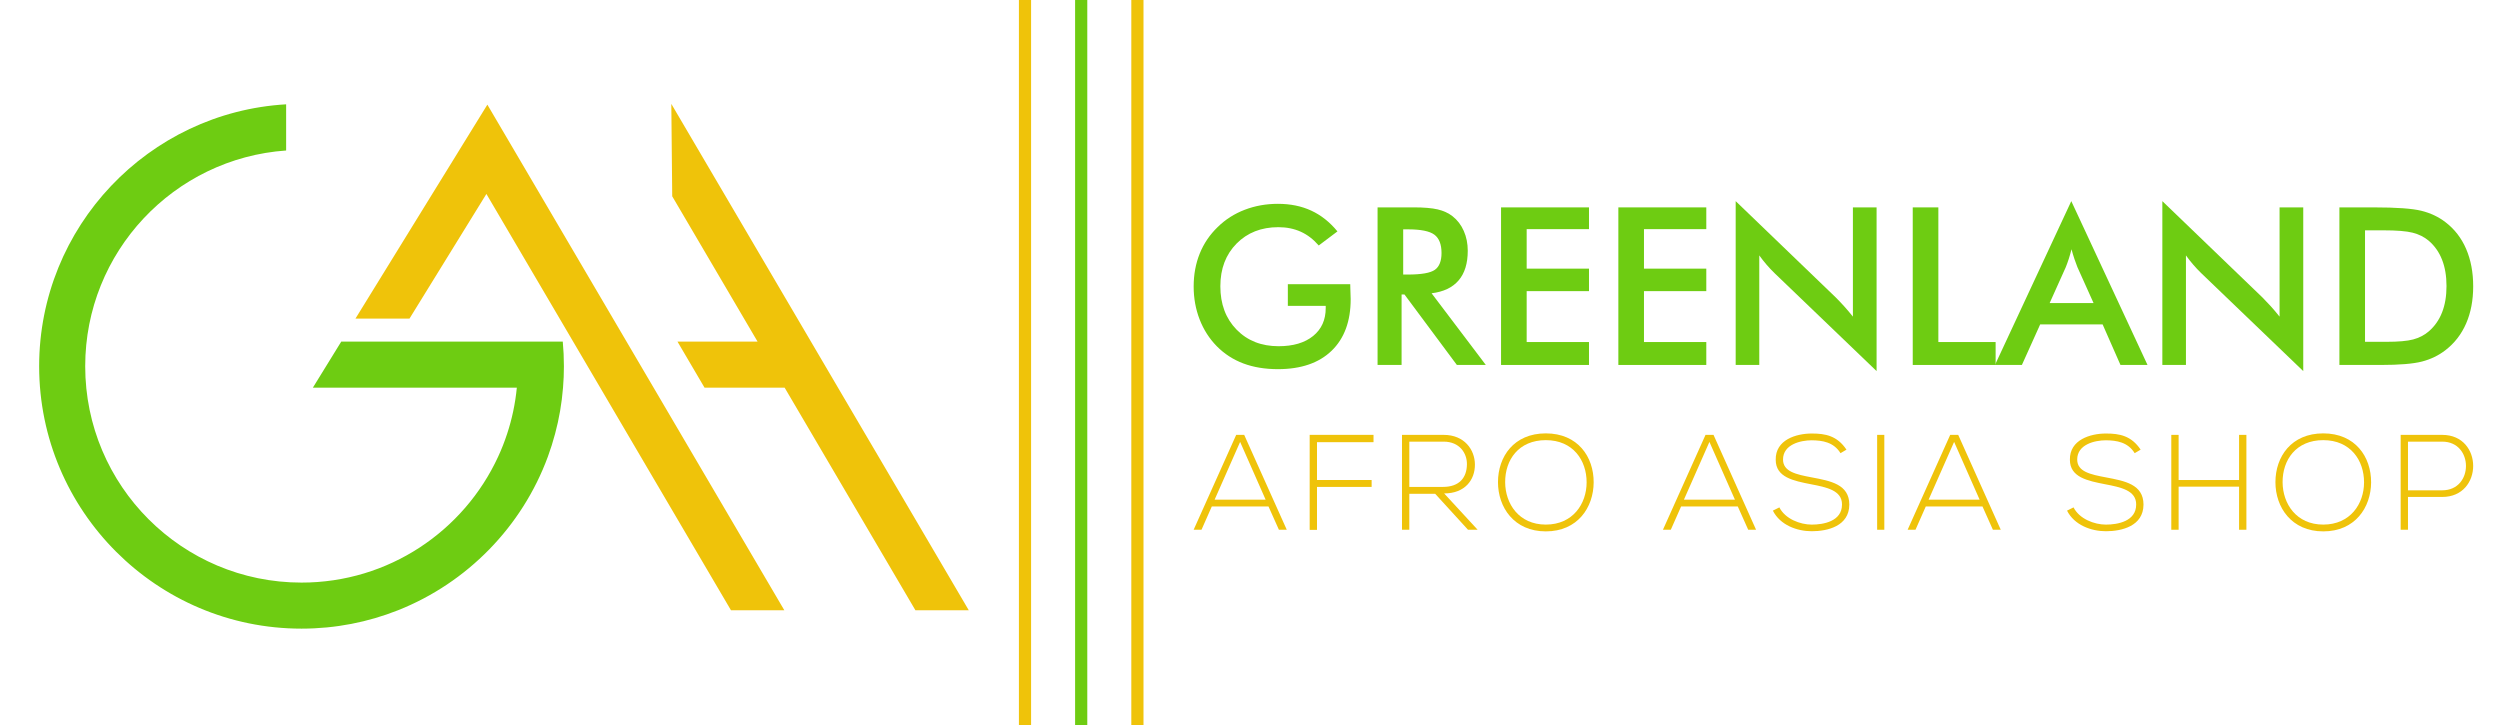
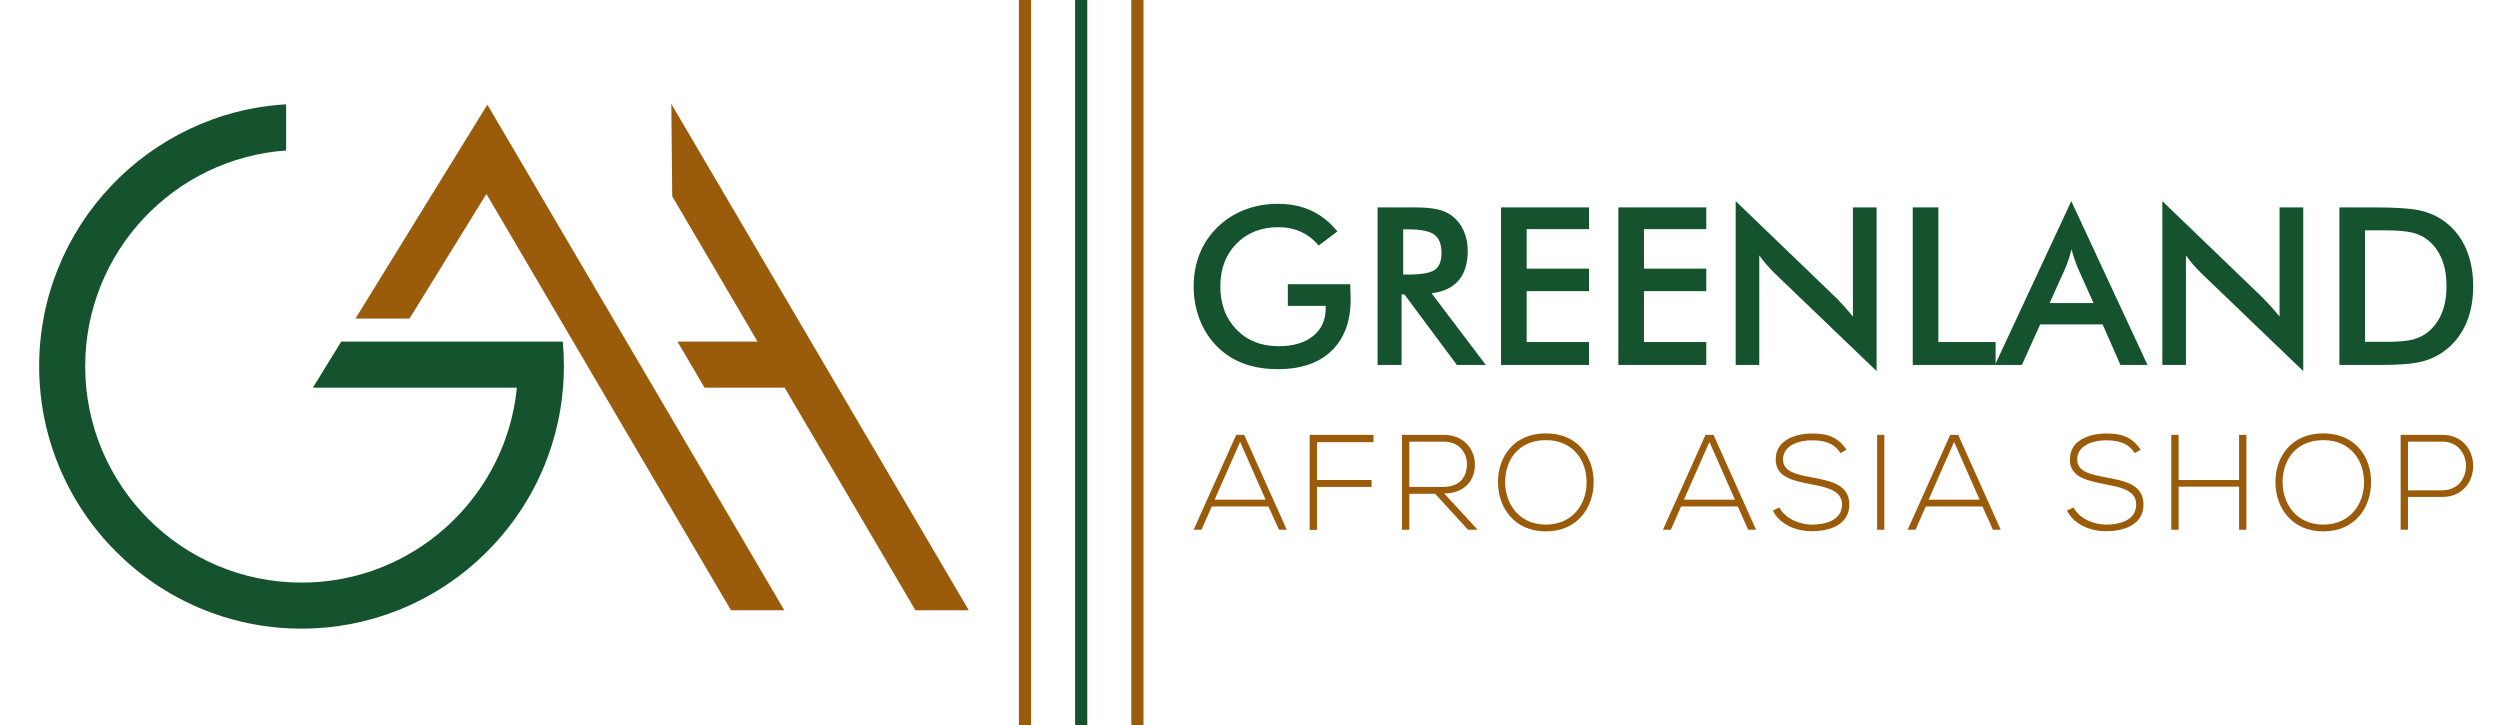
<svg xmlns="http://www.w3.org/2000/svg" version="1.1" id="Layer_1" x="0px" y="0px" viewBox="190 322 1215 352" xml:space="preserve">
-   <style type="text/css">
- 	.st0{fill:#EFC30A;}
- 	.st1{fill:#6ECC12;}
- </style>
  <g>
    <g>
-       <polygon class="st0" points="660.82,618.58 634.89,618.58 591.06,543.98 584.49,532.79 571.34,510.41 532.41,510.41     519.26,488.03 558.18,488.03 551.61,476.84 516.7,417.4 516.26,372.48 577.56,476.84 584.13,488.03 597.27,510.41 610.42,532.79     617.01,543.98   " />
-       <polygon class="st0" points="571.18,618.58 545.25,618.58 501.42,543.98 494.85,532.79 481.71,510.41 468.56,488.03     461.99,476.84 461.93,476.76 461.93,476.74 426.39,416.26 416.7,431.96 389.01,476.84 362.75,476.84 400.1,416.24 411.87,397.17     413.56,394.41 426.86,372.86 439.69,394.69 487.94,476.84 494.51,488.03 507.66,510.41 520.8,532.79 527.37,543.98   " />
-       <path class="st1" d="M464.06,499.99c0,3.51-0.14,6.99-0.43,10.42c-0.61,7.68-1.91,15.16-3.85,22.38    c-1.01,3.81-2.19,7.54-3.53,11.19c-12.53,34-39.17,61.26-72.8,74.6c-14.52,5.76-30.35,8.94-46.91,8.94    c-70.31,0-127.51-57.21-127.51-127.53c0-67.81,53.19-123.4,120.03-127.29v22.44c-54.57,3.83-97.65,49.3-97.65,104.85    c0,58.08,47.07,105.15,105.13,105.15c42.37,0,78.88-25.06,95.54-61.16c1.68-3.61,3.14-7.36,4.4-11.19    c2.35-7.14,3.95-14.64,4.7-22.38h-99.13l13.79-22.38h107.67C463.87,491.98,464.06,495.96,464.06,499.99z" />
+       <polygon fill="#9A5B0B" points="660.82,618.58 634.89,618.58 591.06,543.98 584.49,532.79 571.34,510.41 532.41,510.41     519.26,488.03 558.18,488.03 551.61,476.84 516.7,417.4 516.26,372.48 577.56,476.84 584.13,488.03 597.27,510.41 610.42,532.79     617.01,543.98   " />
+       <polygon fill="#9A5B0B" points="571.18,618.58 545.25,618.58 501.42,543.98 494.85,532.79 481.71,510.41 468.56,488.03     461.99,476.84 461.93,476.76 461.93,476.74 426.39,416.26 416.7,431.96 389.01,476.84 362.75,476.84 400.1,416.24 411.87,397.17     413.56,394.41 426.86,372.86 439.69,394.69 487.94,476.84 494.51,488.03 507.66,510.41 520.8,532.79 527.37,543.98   " />
+       <path fill="#14532D" d="M464.06,499.99c0,3.51-0.14,6.99-0.43,10.42c-0.61,7.68-1.91,15.16-3.85,22.38    c-1.01,3.81-2.19,7.54-3.53,11.19c-12.53,34-39.17,61.26-72.8,74.6c-14.52,5.76-30.35,8.94-46.91,8.94    c-70.31,0-127.51-57.21-127.51-127.53c0-67.81,53.19-123.4,120.03-127.29v22.44c-54.57,3.83-97.65,49.3-97.65,104.85    c0,58.08,47.07,105.15,105.13,105.15c42.37,0,78.88-25.06,95.54-61.16c1.68-3.61,3.14-7.36,4.4-11.19    c2.35-7.14,3.95-14.64,4.7-22.38h-99.13l13.79-22.38h107.67C463.87,491.98,464.06,495.96,464.06,499.99z" />
    </g>
    <g>
      <g>
-         <path class="st1" d="M815.88,460.13h30.34c0,0.52,0.02,1.25,0.05,2.2c0.1,2.48,0.16,4.15,0.16,5.02     c0,10.78-3.09,19.15-9.26,25.11c-6.17,5.96-14.87,8.95-26.1,8.95c-6.28,0-11.88-0.93-16.79-2.77c-4.92-1.85-9.23-4.64-12.92-8.37     c-3.63-3.7-6.41-8.04-8.34-13.02c-1.93-4.99-2.9-10.32-2.9-16.01c0-5.79,0.98-11.12,2.95-16.01c1.97-4.88,4.89-9.19,8.76-12.92     c3.73-3.66,8.11-6.45,13.13-8.37c5.02-1.92,10.39-2.88,16.11-2.88c6.03,0,11.43,1.1,16.19,3.3c4.76,2.2,9.01,5.56,12.74,10.1     l-9.1,6.85c-2.58-3-5.49-5.23-8.74-6.7c-3.24-1.46-6.87-2.2-10.88-2.2c-8.3,0-15.07,2.66-20.32,7.98     c-5.25,5.32-7.87,12.23-7.87,20.74c0,8.65,2.62,15.67,7.87,21.05c5.25,5.39,12.06,8.08,20.43,8.08c7.12,0,12.71-1.66,16.79-4.97     c4.08-3.31,6.12-7.83,6.12-13.55v-1.1h-18.41V460.13z" />
-         <path class="st1" d="M871.17,465.1v34.26h-11.67v-76.58h17.37c5.09,0,9.04,0.33,11.85,0.99c2.81,0.66,5.21,1.76,7.19,3.3     c2.37,1.85,4.2,4.24,5.49,7.17c1.29,2.93,1.93,6.14,1.93,9.63c0,6.14-1.48,10.94-4.45,14.41c-2.96,3.47-7.34,5.55-13.13,6.25     l26.36,34.84h-14.07l-25.47-34.26H871.17z M871.96,455.43h2.25c6.59,0,10.97-0.77,13.13-2.3c2.16-1.53,3.24-4.26,3.24-8.16     c0-4.22-1.16-7.19-3.48-8.92c-2.32-1.73-6.62-2.59-12.9-2.59h-2.25V455.43z" />
-         <path class="st1" d="M919.51,499.37v-76.58h42.74v10.57h-30.29v19.2h30.29v10.93h-30.29v24.74h30.29v11.14H919.51z" />
-         <path class="st1" d="M976.52,499.37v-76.58h42.74v10.57h-30.29v19.2h30.29v10.93h-30.29v24.74h30.29v11.14H976.52z" />
-         <path class="st1" d="M1033.54,499.37v-79.62l48.65,46.82c1.32,1.32,2.67,2.74,4.03,4.24c1.36,1.5,2.79,3.19,4.29,5.07v-53.09     h11.51v79.56l-49.64-47.65c-1.33-1.29-2.61-2.65-3.84-4.08c-1.24-1.43-2.41-2.93-3.53-4.5v53.25H1033.54z" />
-         <path class="st1" d="M1119.59,499.37v-76.58h12.45v65.44h27.83v11.14H1119.59z" />
-         <path class="st1" d="M1220.55,499.37l-8.68-19.72h-30.34l-8.89,19.72h-13.08l37.09-79.62l37.04,79.62H1220.55z M1186.13,469.29     h21.34l-7.85-17.47c-0.45-1.12-0.93-2.4-1.41-3.84c-0.49-1.45-0.98-3.06-1.46-4.84c-0.42,1.67-0.86,3.23-1.33,4.68     c-0.47,1.45-0.95,2.78-1.44,4L1186.13,469.29z" />
-         <path class="st1" d="M1240.9,499.37v-79.62l48.65,46.82c1.32,1.32,2.67,2.74,4.03,4.24c1.36,1.5,2.79,3.19,4.29,5.07v-53.09     h11.51v79.56l-49.64-47.65c-1.33-1.29-2.61-2.65-3.84-4.08c-1.24-1.43-2.41-2.93-3.53-4.5v53.25H1240.9z" />
-         <path class="st1" d="M1326.95,499.37v-76.58h16.79c10.91,0,18.6,0.55,23.04,1.65c4.45,1.1,8.34,2.94,11.69,5.52     c4.43,3.38,7.79,7.72,10.07,13.02c2.28,5.3,3.43,11.35,3.43,18.15c0,6.8-1.14,12.82-3.43,18.07c-2.28,5.25-5.64,9.58-10.07,13     c-3.35,2.58-7.16,4.42-11.43,5.52c-4.27,1.1-10.93,1.65-19.96,1.65h-3.35H1326.95z M1339.4,488.12h10.46     c5.75,0,10.07-0.38,12.95-1.15c2.88-0.77,5.38-2.06,7.51-3.87c2.89-2.48,5.06-5.55,6.51-9.23c1.45-3.68,2.17-7.96,2.17-12.84     c0-4.88-0.72-9.16-2.17-12.84s-3.62-6.76-6.51-9.23c-2.16-1.81-4.75-3.1-7.77-3.87c-3.02-0.77-7.73-1.15-14.15-1.15h-4.5h-4.5     V488.12z" />
+         <path fill="#14532D" d="M815.88,460.13h30.34c0,0.52,0.02,1.25,0.05,2.2c0.1,2.48,0.16,4.15,0.16,5.02     c0,10.78-3.09,19.15-9.26,25.11c-6.17,5.96-14.87,8.95-26.1,8.95c-6.28,0-11.88-0.93-16.79-2.77c-4.92-1.85-9.23-4.64-12.92-8.37     c-3.63-3.7-6.41-8.04-8.34-13.02c-1.93-4.99-2.9-10.32-2.9-16.01c0-5.79,0.98-11.12,2.95-16.01c1.97-4.88,4.89-9.19,8.76-12.92     c3.73-3.66,8.11-6.45,13.13-8.37c5.02-1.92,10.39-2.88,16.11-2.88c6.03,0,11.43,1.1,16.19,3.3c4.76,2.2,9.01,5.56,12.74,10.1     l-9.1,6.85c-2.58-3-5.49-5.23-8.74-6.7c-3.24-1.46-6.87-2.2-10.88-2.2c-8.3,0-15.07,2.66-20.32,7.98     c-5.25,5.32-7.87,12.23-7.87,20.74c0,8.65,2.62,15.67,7.87,21.05c5.25,5.39,12.06,8.08,20.43,8.08c7.12,0,12.71-1.66,16.79-4.97     c4.08-3.31,6.12-7.83,6.12-13.55v-1.1h-18.41V460.13z" />
+         <path fill="#14532D" d="M871.17,465.1v34.26h-11.67v-76.58h17.37c5.09,0,9.04,0.33,11.85,0.99c2.81,0.66,5.21,1.76,7.19,3.3     c2.37,1.85,4.2,4.24,5.49,7.17c1.29,2.93,1.93,6.14,1.93,9.63c0,6.14-1.48,10.94-4.45,14.41c-2.96,3.47-7.34,5.55-13.13,6.25     l26.36,34.84h-14.07l-25.47-34.26H871.17z M871.96,455.43h2.25c6.59,0,10.97-0.77,13.13-2.3c2.16-1.53,3.24-4.26,3.24-8.16     c0-4.22-1.16-7.19-3.48-8.92c-2.32-1.73-6.62-2.59-12.9-2.59h-2.25V455.43z" />
+         <path fill="#14532D" d="M919.51,499.37v-76.58h42.74v10.57h-30.29v19.2h30.29v10.93h-30.29v24.74h30.29v11.14H919.51z" />
+         <path fill="#14532D" d="M976.52,499.37v-76.58h42.74v10.57h-30.29v19.2h30.29v10.93h-30.29v24.74h30.29v11.14H976.52z" />
+         <path fill="#14532D" d="M1033.54,499.37v-79.62l48.65,46.82c1.32,1.32,2.67,2.74,4.03,4.24c1.36,1.5,2.79,3.19,4.29,5.07v-53.09     h11.51v79.56l-49.64-47.65c-1.33-1.29-2.61-2.65-3.84-4.08c-1.24-1.43-2.41-2.93-3.53-4.5v53.25H1033.54z" />
+         <path fill="#14532D" d="M1119.59,499.37v-76.58h12.45v65.44h27.83v11.14H1119.59z" />
+         <path fill="#14532D" d="M1220.55,499.37l-8.68-19.72h-30.34l-8.89,19.72h-13.08l37.09-79.62l37.04,79.62H1220.55z M1186.13,469.29     h21.34l-7.85-17.47c-0.45-1.12-0.93-2.4-1.41-3.84c-0.49-1.45-0.98-3.06-1.46-4.84c-0.42,1.67-0.86,3.23-1.33,4.68     c-0.47,1.45-0.95,2.78-1.44,4L1186.13,469.29z" />
+         <path fill="#14532D" d="M1240.9,499.37v-79.62l48.65,46.82c1.32,1.32,2.67,2.74,4.03,4.24c1.36,1.5,2.79,3.19,4.29,5.07v-53.09     h11.51v79.56l-49.64-47.65c-1.33-1.29-2.61-2.65-3.84-4.08c-1.24-1.43-2.41-2.93-3.53-4.5v53.25H1240.9z" />
+         <path fill="#14532D" d="M1326.95,499.37v-76.58h16.79c10.91,0,18.6,0.55,23.04,1.65c4.45,1.1,8.34,2.94,11.69,5.52     c4.43,3.38,7.79,7.72,10.07,13.02c2.28,5.3,3.43,11.35,3.43,18.15c0,6.8-1.14,12.82-3.43,18.07c-2.28,5.25-5.64,9.58-10.07,13     c-3.35,2.58-7.16,4.42-11.43,5.52c-4.27,1.1-10.93,1.65-19.96,1.65h-3.35H1326.95z M1339.4,488.12h10.46     c5.75,0,10.07-0.38,12.95-1.15c2.88-0.77,5.38-2.06,7.51-3.87c2.89-2.48,5.06-5.55,6.51-9.23c1.45-3.68,2.17-7.96,2.17-12.84     c0-4.88-0.72-9.16-2.17-12.84s-3.62-6.76-6.51-9.23c-2.16-1.81-4.75-3.1-7.77-3.87c-3.02-0.77-7.73-1.15-14.15-1.15h-4.5h-4.5     V488.12z" />
      </g>
      <g>
-         <path class="st0" d="M811.55,579.46l-5.07-11.33h-27.54l-5.01,11.33h-3.82l20.68-46.11h3.89l20.69,46.11H811.55z M805.09,564.83     l-12.39-28.07l-12.39,28.07H805.09z" />
-         <path class="st0" d="M830.06,555.28h26.55v3.36h-26.55v20.88h-3.56v-46.18h31.03v3.56h-27.47V555.28z" />
-         <path class="st0" d="M908.13,579.46h-4.68L887.51,562h-12.58v17.46h-3.56v-46.11c6.78,0,13.5,0,20.29,0     c10.01,0,15.09,7.18,15.15,14.36c0.07,7.51-4.87,14.1-14.95,14.1L908.13,579.46z M874.93,558.64h16.34     c8.04,0,11.59-4.55,11.66-11c0.07-5.4-3.62-11-11.27-11h-16.73V558.64z" />
-         <path class="st0" d="M964.52,556.47c-0.07,12.12-7.77,23.78-23.25,23.78s-23.25-11.73-23.25-23.91     c0-12.39,7.71-23.72,23.25-23.72C956.82,532.62,964.59,544.02,964.52,556.47z M921.51,556.4c0.06,10.41,6.65,20.55,19.76,20.55     c13.18,0,19.83-10.14,19.83-20.55c0-10.67-6.59-20.49-19.83-20.49C928.03,535.91,921.44,545.53,921.51,556.4z" />
-         <path class="st0" d="M1039.63,579.46l-5.07-11.33h-27.54l-5.01,11.33h-3.82l20.69-46.11h3.89l20.68,46.11H1039.63z      M1033.17,564.83l-12.39-28.07l-12.39,28.07H1033.17z" />
-         <path class="st0" d="M1084.49,542.24c-3.36-5.4-8.76-6.19-13.97-6.26c-5.4,0-13.97,1.98-13.97,9.35c0,5.86,6.32,7.25,14.1,8.7     c8.89,1.71,18.12,3.29,18.12,13.24c-0.07,10.41-10.54,12.91-18.25,12.91c-7.18,0-15.35-2.97-18.91-10.01l3.16-1.58     c2.83,5.6,10.08,8.37,15.75,8.37c5.66,0,14.69-1.58,14.69-9.75c0.07-6.92-7.58-8.43-15.15-9.88     c-8.43-1.65-17.06-3.36-17.06-11.86c-0.2-9.75,9.95-12.78,17.52-12.78c6.59,0,12.32,1.05,16.86,7.84L1084.49,542.24z" />
-         <path class="st0" d="M1102.29,579.46v-46.11h3.49v46.11H1102.29z" />
-         <path class="st0" d="M1158.55,579.46l-5.07-11.33h-27.54l-5.01,11.33h-3.82l20.69-46.11h3.89l20.68,46.11H1158.55z      M1152.09,564.83l-12.39-28.07l-12.39,28.07H1152.09z" />
-         <path class="st0" d="M1227.46,542.24c-3.36-5.4-8.76-6.19-13.97-6.26c-5.4,0-13.97,1.98-13.97,9.35c0,5.86,6.32,7.25,14.1,8.7     c8.89,1.71,18.12,3.29,18.12,13.24c-0.07,10.41-10.54,12.91-18.25,12.91c-7.18,0-15.35-2.97-18.91-10.01l3.16-1.58     c2.83,5.6,10.08,8.37,15.75,8.37c5.66,0,14.69-1.58,14.69-9.75c0.07-6.92-7.58-8.43-15.15-9.88     c-8.43-1.65-17.06-3.36-17.06-11.86c-0.2-9.75,9.95-12.78,17.52-12.78c6.59,0,12.32,1.05,16.86,7.84L1227.46,542.24z" />
-         <path class="st0" d="M1278.19,579.46v-20.95h-29.38v20.95h-3.56v-46.11h3.56v21.94h29.38v-21.94h3.56v46.11H1278.19z" />
-         <path class="st0" d="M1342.36,556.47c-0.07,12.12-7.77,23.78-23.25,23.78c-15.48,0-23.25-11.73-23.25-23.91     c0-12.39,7.71-23.72,23.25-23.72C1334.65,532.62,1342.42,544.02,1342.36,556.47z M1299.34,556.4     c0.07,10.41,6.65,20.55,19.76,20.55c13.18,0,19.83-10.14,19.83-20.55c0-10.67-6.59-20.49-19.83-20.49     C1305.86,535.91,1299.28,545.53,1299.34,556.4z" />
-         <path class="st0" d="M1360.28,563.52v15.94h-3.56v-46.11c6.72,0,13.51,0,20.22,0c20.03,0,20.03,30.17,0,30.17H1360.28z      M1360.28,536.64v23.65h16.67c15.35,0,15.35-23.65,0-23.65H1360.28z" />
+         <path fill="#9A5B0B" d="M811.55,579.46l-5.07-11.33h-27.54l-5.01,11.33h-3.82l20.68-46.11h3.89l20.69,46.11H811.55z M805.09,564.83     l-12.39-28.07l-12.39,28.07H805.09z" />
+         <path fill="#9A5B0B" d="M830.06,555.28h26.55v3.36h-26.55v20.88h-3.56v-46.18h31.03v3.56h-27.47V555.28z" />
+         <path fill="#9A5B0B" d="M908.13,579.46h-4.68L887.51,562h-12.58v17.46h-3.56v-46.11c6.78,0,13.5,0,20.29,0     c10.01,0,15.09,7.18,15.15,14.36c0.07,7.51-4.87,14.1-14.95,14.1L908.13,579.46z M874.93,558.64h16.34     c8.04,0,11.59-4.55,11.66-11c0.07-5.4-3.62-11-11.27-11h-16.73V558.64z" />
+         <path fill="#9A5B0B" d="M964.52,556.47c-0.07,12.12-7.77,23.78-23.25,23.78s-23.25-11.73-23.25-23.91     c0-12.39,7.71-23.72,23.25-23.72C956.82,532.62,964.59,544.02,964.52,556.47z M921.51,556.4c0.06,10.41,6.65,20.55,19.76,20.55     c13.18,0,19.83-10.14,19.83-20.55c0-10.67-6.59-20.49-19.83-20.49C928.03,535.91,921.44,545.53,921.51,556.4z" />
+         <path fill="#9A5B0B" d="M1039.63,579.46l-5.07-11.33h-27.54l-5.01,11.33h-3.82l20.69-46.11h3.89l20.68,46.11H1039.63z      M1033.17,564.83l-12.39-28.07l-12.39,28.07H1033.17z" />
+         <path fill="#9A5B0B" d="M1084.49,542.24c-3.36-5.4-8.76-6.19-13.97-6.26c-5.4,0-13.97,1.98-13.97,9.35c0,5.86,6.32,7.25,14.1,8.7     c8.89,1.71,18.12,3.29,18.12,13.24c-0.07,10.41-10.54,12.91-18.25,12.91c-7.18,0-15.35-2.97-18.91-10.01l3.16-1.58     c2.83,5.6,10.08,8.37,15.75,8.37c5.66,0,14.69-1.58,14.69-9.75c0.07-6.92-7.58-8.43-15.15-9.88     c-8.43-1.65-17.06-3.36-17.06-11.86c-0.2-9.75,9.95-12.78,17.52-12.78c6.59,0,12.32,1.05,16.86,7.84L1084.49,542.24z" />
+         <path fill="#9A5B0B" d="M1102.29,579.46v-46.11h3.49v46.11H1102.29z" />
+         <path fill="#9A5B0B" d="M1158.55,579.46l-5.07-11.33h-27.54l-5.01,11.33h-3.82l20.69-46.11h3.89l20.68,46.11H1158.55z      M1152.09,564.83l-12.39-28.07l-12.39,28.07H1152.09z" />
+         <path fill="#9A5B0B" d="M1227.46,542.24c-3.36-5.4-8.76-6.19-13.97-6.26c-5.4,0-13.97,1.98-13.97,9.35c0,5.86,6.32,7.25,14.1,8.7     c8.89,1.71,18.12,3.29,18.12,13.24c-0.07,10.41-10.54,12.91-18.25,12.91c-7.18,0-15.35-2.97-18.91-10.01l3.16-1.58     c2.83,5.6,10.08,8.37,15.75,8.37c5.66,0,14.69-1.58,14.69-9.75c0.07-6.92-7.58-8.43-15.15-9.88     c-8.43-1.65-17.06-3.36-17.06-11.86c-0.2-9.75,9.95-12.78,17.52-12.78c6.59,0,12.32,1.05,16.86,7.84L1227.46,542.24z" />
+         <path fill="#9A5B0B" d="M1278.19,579.46v-20.95h-29.38v20.95h-3.56v-46.11h3.56v21.94h29.38v-21.94h3.56v46.11H1278.19z" />
+         <path fill="#9A5B0B" d="M1342.36,556.47c-0.07,12.12-7.77,23.78-23.25,23.78c-15.48,0-23.25-11.73-23.25-23.91     c0-12.39,7.71-23.72,23.25-23.72C1334.65,532.62,1342.42,544.02,1342.36,556.47z M1299.34,556.4     c0.07,10.41,6.65,20.55,19.76,20.55c13.18,0,19.83-10.14,19.83-20.55c0-10.67-6.59-20.49-19.83-20.49     C1305.86,535.91,1299.28,545.53,1299.34,556.4z" />
+         <path fill="#9A5B0B" d="M1360.28,563.52v15.94h-3.56v-46.11c6.72,0,13.51,0,20.22,0c20.03,0,20.03,30.17,0,30.17H1360.28z      M1360.28,536.64v23.65h16.67c15.35,0,15.35-23.65,0-23.65H1360.28z" />
      </g>
    </g>
    <g>
-       <rect x="685.19" y="255.62" class="st0" width="5.92" height="488.75" />
-       <rect x="712.5" y="314.83" class="st1" width="5.92" height="370.34" />
-       <rect x="739.82" y="255.62" class="st0" width="5.92" height="488.75" />
+       <rect x="685.19" y="255.62" fill="#9A5B0B" width="5.92" height="488.75" />
+       <rect x="712.5" y="314.83" fill="#14532D" width="5.92" height="370.34" />
+       <rect x="739.82" y="255.62" fill="#9A5B0B" width="5.92" height="488.75" />
    </g>
  </g>
</svg>
